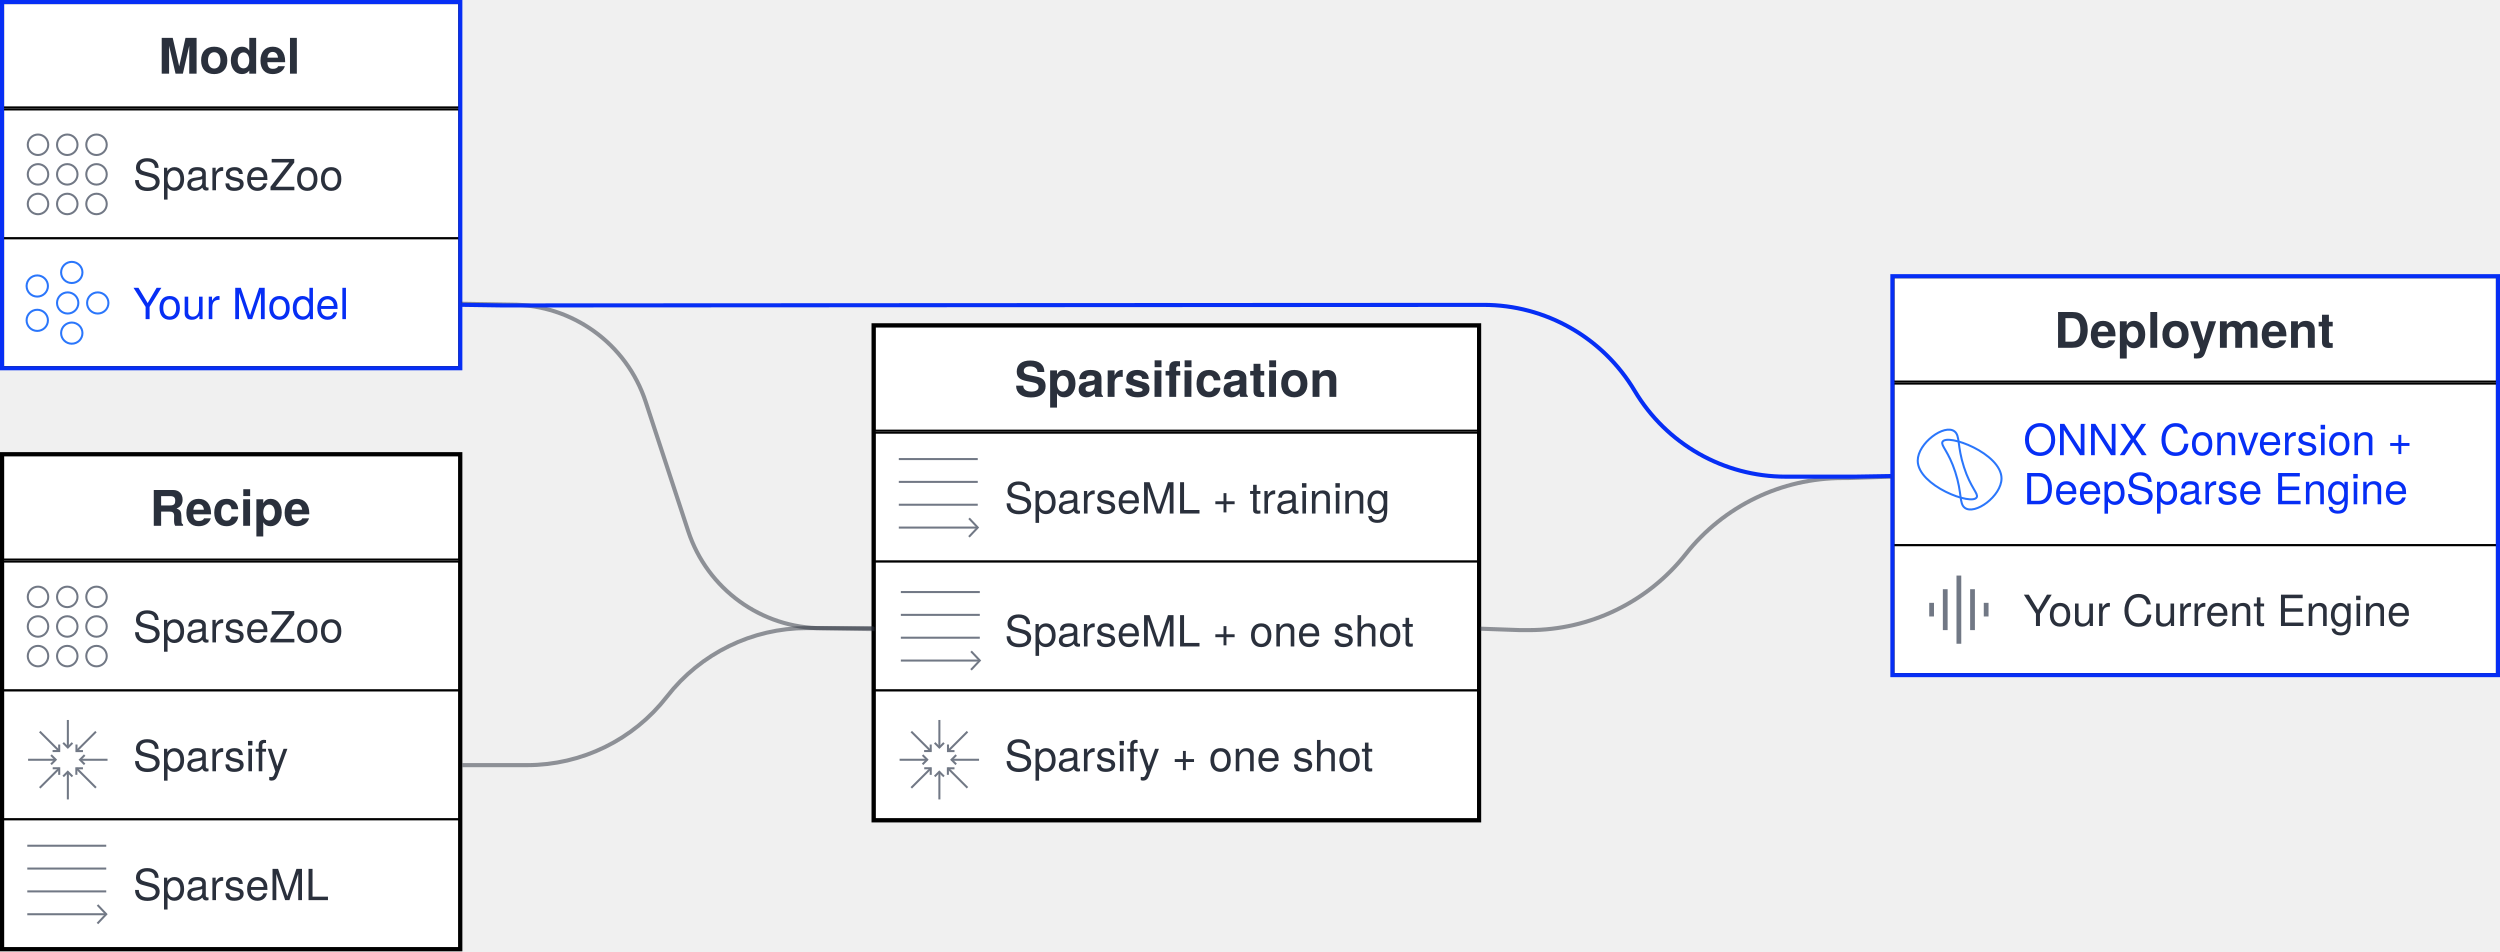
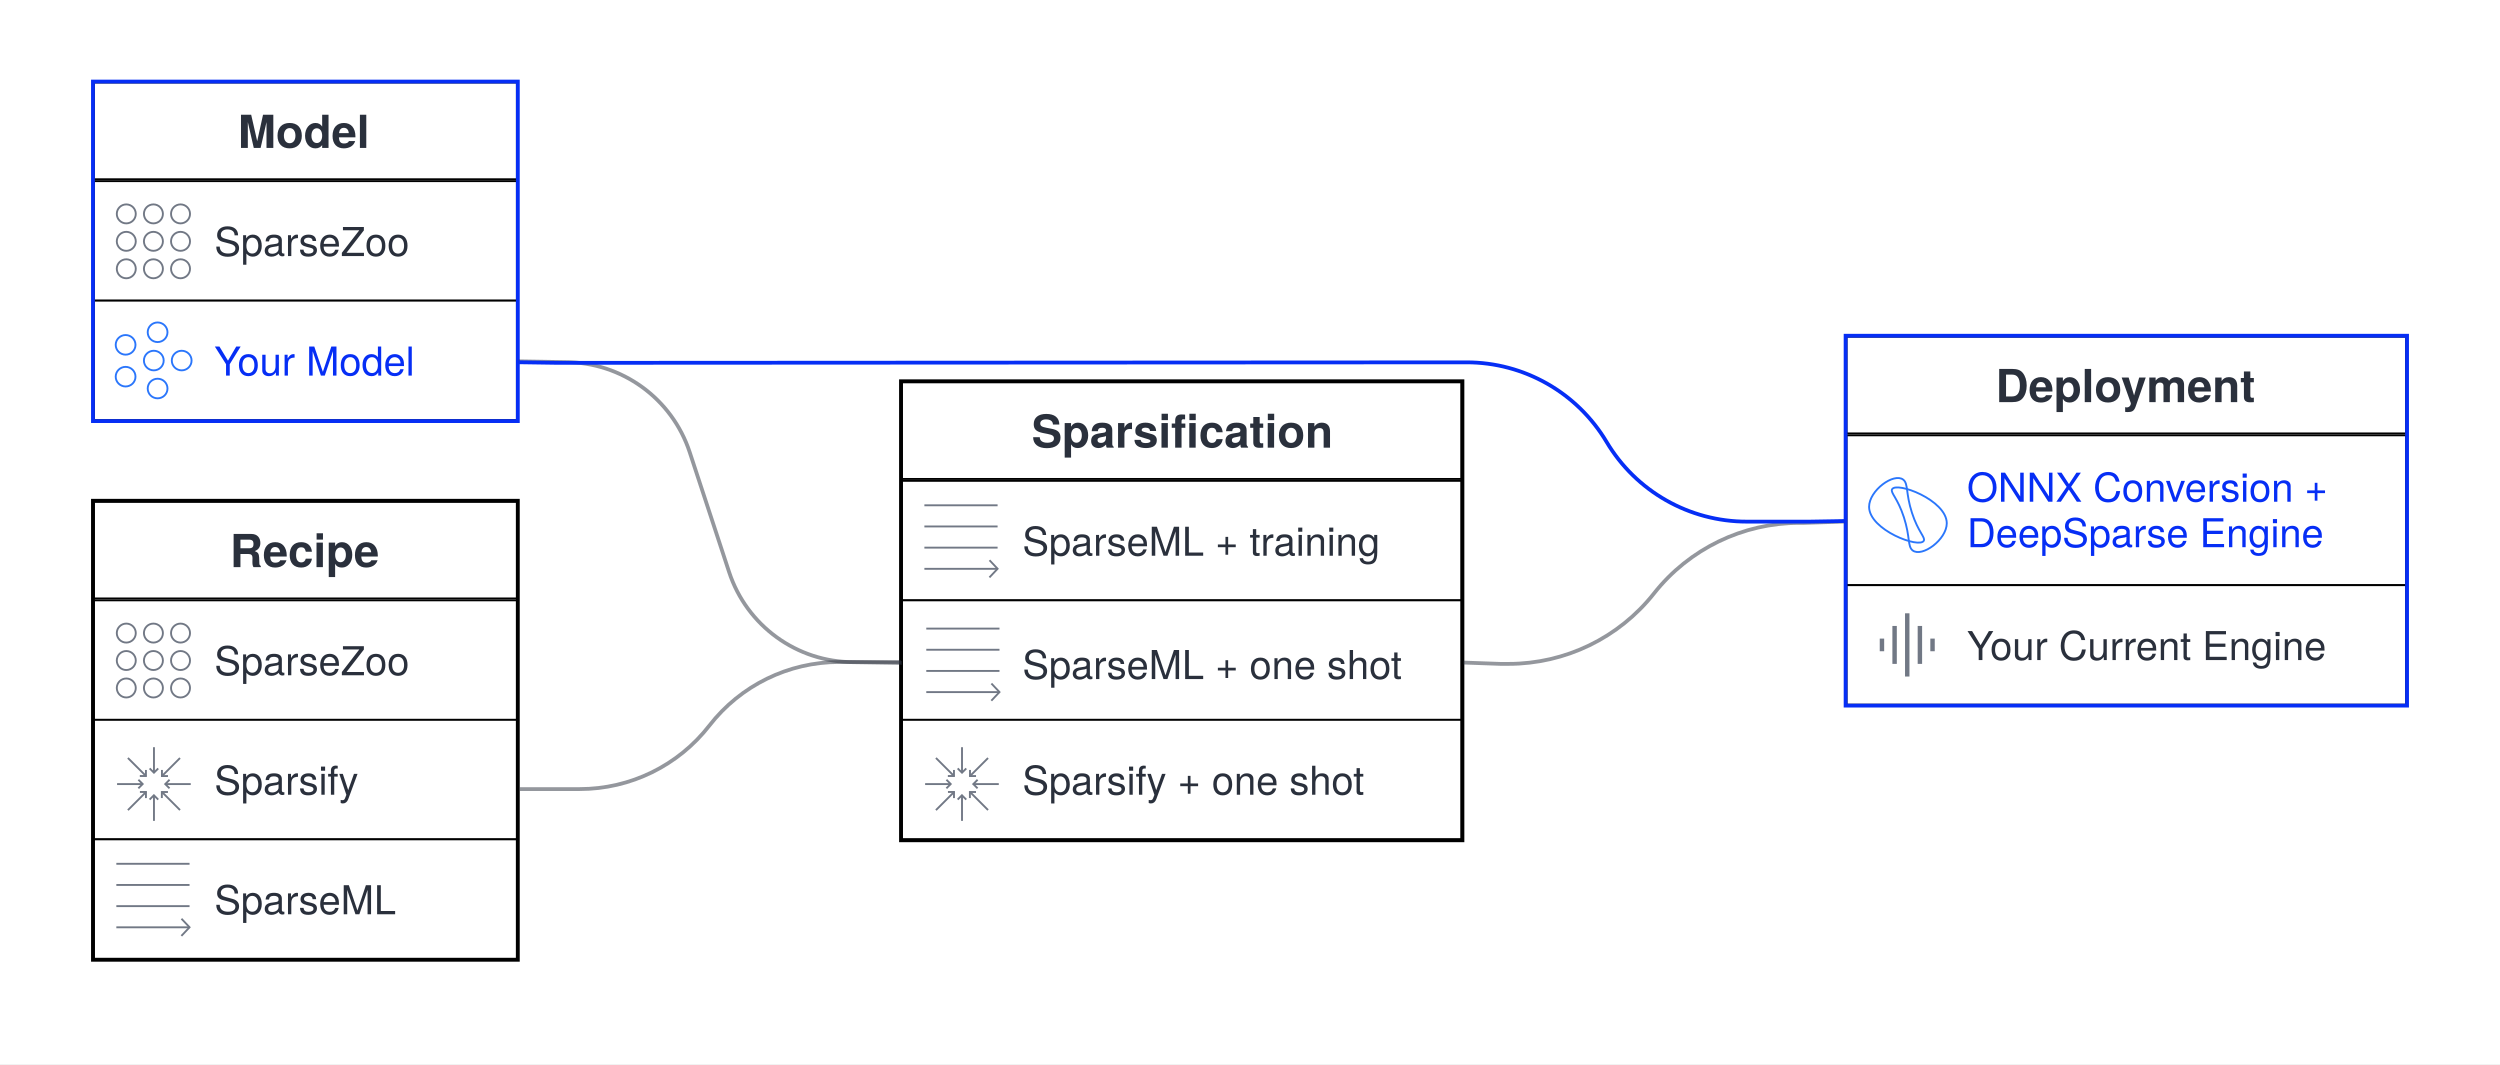
- <svg xmlns="http://www.w3.org/2000/svg" width="1222px" height="465px" viewBox="0 0 1222 465" version="1.1">
+ <svg xmlns="http://www.w3.org/2000/svg" width="1318px" height="561px" viewBox="0 0 1318 561" version="1.1">
  <defs>
    <filter id="filter-1">
      <feColorMatrix in="SourceGraphic" type="matrix" values="0 0 0 0 0.165 0 0 0 0 0.188 0 0 0 0 0.235 0 0 0 1 0" />
    </filter>
    <filter id="filter-2">
      <feColorMatrix in="SourceGraphic" type="matrix" values="0 0 0 0 0.024 0 0 0 0 0.18 0 0 0 0 0.961 0 0 0 1 0" />
    </filter>
    <filter id="filter-3">
      <feColorMatrix in="SourceGraphic" type="matrix" values="0 0 0 0 0.165 0 0 0 0 0.188 0 0 0 0 0.235 0 0 0 1 0" />
    </filter>
    <filter id="filter-4">
      <feColorMatrix in="SourceGraphic" type="matrix" values="0 0 0 0 0.165 0 0 0 0 0.188 0 0 0 0 0.235 0 0 0 1 0" />
    </filter>
    <filter id="filter-5">
      <feColorMatrix in="SourceGraphic" type="matrix" values="0 0 0 0 0.165 0 0 0 0 0.188 0 0 0 0 0.235 0 0 0 1 0" />
    </filter>
    <filter id="filter-6">
      <feColorMatrix in="SourceGraphic" type="matrix" values="0 0 0 0 0.165 0 0 0 0 0.188 0 0 0 0 0.235 0 0 0 1 0" />
    </filter>
    <filter id="filter-7">
      <feColorMatrix in="SourceGraphic" type="matrix" values="0 0 0 0 0.165 0 0 0 0 0.188 0 0 0 0 0.235 0 0 0 1 0" />
    </filter>
    <filter id="filter-8">
      <feColorMatrix in="SourceGraphic" type="matrix" values="0 0 0 0 0.165 0 0 0 0 0.188 0 0 0 0 0.235 0 0 0 1 0" />
    </filter>
    <filter id="filter-9">
      <feColorMatrix in="SourceGraphic" type="matrix" values="0 0 0 0 0.024 0 0 0 0 0.18 0 0 0 0 0.961 0 0 0 1 0" />
    </filter>
    <filter id="filter-10">
      <feColorMatrix in="SourceGraphic" type="matrix" values="0 0 0 0 0.165 0 0 0 0 0.188 0 0 0 0 0.235 0 0 0 1 0" />
    </filter>
  </defs>
  <g id="flow-deployment-model_baseline-engine_deepsparse" stroke="none" stroke-width="1" fill="none" fill-rule="evenodd">
-     <g id="card-model">
+     <rect fill="#FFFFFF" x="0" y="0" width="1318" height="561" />
+     <g id="card-model" transform="translate(48, 42)">
      <g id="title" transform="translate(1, 1)">
        <rect id="container" stroke="#000000" fill="#FFFFFF" x="0.5" y="0.5" width="223" height="51" />
        <text font-family="HelveticaNeue-Bold, Helvetica Neue" font-size="24" font-weight="bold" fill="#2A303C">
          <tspan x="76.468" y="35">Model</tspan>
        </text>
      </g>
      <g id="row-sparsezoo" transform="translate(1, 53)">
        <rect id="container" stroke="#000000" fill="#FFFFFF" x="0.5" y="0.5" width="223" height="63" />
        <text id="title" font-family="HelveticaNeue, Helvetica Neue" font-size="21" font-weight="normal" fill="#2A303C">
          <tspan x="64" y="40">SparseZoo</tspan>
        </text>
        <g filter="url(#filter-1)" id="icon">
          <g transform="translate(12, 12)">
            <circle id="Oval" stroke="#000000" cx="5.578" cy="5.762" r="5.005" />
            <circle id="Oval" stroke="#000000" cx="19.881" cy="5.762" r="5.005" />
            <circle id="Oval" stroke="#000000" cx="34.173" cy="5.762" r="5.005" />
            <circle id="Oval" stroke="#000000" cx="5.578" cy="20.227" r="5.005" />
            <circle id="Oval" stroke="#000000" cx="19.881" cy="20.227" r="5.005" />
            <circle id="Oval" stroke="#000000" cx="34.173" cy="20.227" r="5.005" />
            <circle id="Oval" stroke="#000000" cx="5.578" cy="34.703" r="5.005" />
            <circle id="Oval" stroke="#000000" cx="19.881" cy="34.703" r="5.005" />
            <circle id="Oval" stroke="#000000" cx="34.173" cy="34.703" r="5.005" />
          </g>
        </g>
      </g>
      <g id="row-yours" transform="translate(1, 116)">
        <rect id="container" stroke="#000000" fill="#FFFFFF" x="0.5" y="0.5" width="223" height="63" />
        <text id="title" font-family="HelveticaNeue, Helvetica Neue" font-size="21" font-weight="normal" fill="#062EF5">
          <tspan x="64" y="40">Your Model</tspan>
        </text>
        <g filter="url(#filter-2)" id="icon">
          <g transform="translate(12, 12)">
            <ellipse id="Oval" stroke="#000000" cx="22.085" cy="5.169" rx="5.214" ry="5.169" />
            <ellipse id="Oval" stroke="#000000" cx="5.214" cy="11.803" rx="5.214" ry="5.169" />
            <ellipse id="Oval" stroke="#000000" cx="20.085" cy="20.085" rx="5.214" ry="5.169" />
            <ellipse id="Oval" stroke="#000000" cx="34.786" cy="20.085" rx="5.214" ry="5.169" />
            <ellipse id="Oval" stroke="#000000" cx="5.214" cy="28.581" rx="5.214" ry="5.169" />
            <ellipse id="Oval" stroke="#000000" cx="22.085" cy="34.831" rx="5.214" ry="5.169" />
          </g>
        </g>
      </g>
      <rect id="border" stroke="#062EF5" stroke-width="2" x="1" y="1" width="224" height="179" />
    </g>
-     <g id="card-recipe" transform="translate(0, 221)">
+     <g id="card-recipe" transform="translate(48, 263)">
      <g id="title" transform="translate(1, 1)">
        <rect id="container" stroke="#000000" fill="#FFFFFF" x="0.5" y="0.5" width="223" height="51" />
        <text font-family="HelveticaNeue-Bold, Helvetica Neue" font-size="24" font-weight="bold" fill="#2A303C">
          <tspan x="72.244" y="35">Recipe</tspan>
        </text>
      </g>
      <g id="row-sparsezoo" transform="translate(1, 53)">
        <rect id="container" stroke="#000000" fill="#FFFFFF" x="0.5" y="0.5" width="223" height="63" />
        <text id="title" font-family="HelveticaNeue, Helvetica Neue" font-size="21" font-weight="normal" fill="#2A303C">
          <tspan x="64" y="40">SparseZoo</tspan>
        </text>
        <g filter="url(#filter-3)" id="icon">
          <g transform="translate(12, 12)">
            <circle id="Oval" stroke="#000000" cx="5.578" cy="5.762" r="5.005" />
            <circle id="Oval" stroke="#000000" cx="19.881" cy="5.762" r="5.005" />
            <circle id="Oval" stroke="#000000" cx="34.173" cy="5.762" r="5.005" />
            <circle id="Oval" stroke="#000000" cx="5.578" cy="20.227" r="5.005" />
            <circle id="Oval" stroke="#000000" cx="19.881" cy="20.227" r="5.005" />
            <circle id="Oval" stroke="#000000" cx="34.173" cy="20.227" r="5.005" />
            <circle id="Oval" stroke="#000000" cx="5.578" cy="34.703" r="5.005" />
            <circle id="Oval" stroke="#000000" cx="19.881" cy="34.703" r="5.005" />
            <circle id="Oval" stroke="#000000" cx="34.173" cy="34.703" r="5.005" />
          </g>
        </g>
      </g>
      <g id="row-sparsify" transform="translate(1, 116)">
        <rect id="container" stroke="#000000" fill="#FFFFFF" x="0.5" y="0.5" width="223" height="63" />
        <text id="title" font-family="HelveticaNeue, Helvetica Neue" font-size="21" font-weight="normal" fill="#2A303C">
          <tspan x="64" y="40">Sparsify</tspan>
        </text>
        <g filter="url(#filter-4)" id="icon">
          <g transform="translate(12, 14)">
            <line x1="20.171" y1="0.924" x2="20.171" y2="14.371" id="Path" stroke="#000000" />
            <polyline id="Path" stroke="#000000" points="22.41 12.124 20.162 14.371 17.876 12.095" />
            <polyline id="Path" stroke="#000000" points="17.876 28.524 20.133 26.267 22.41 28.552" />
            <line x1="20.171" y1="26.238" x2="20.171" y2="39.762" id="Path" stroke="#000000" />
            <line x1="39.562" y1="20.371" x2="26.114" y2="20.371" id="Path" stroke="#000000" />
            <polyline id="Path" stroke="#000000" points="28.371 22.61 26.114 20.362 28.39 18.076" />
            <polyline id="Path" stroke="#000000" points="11.962 18.076 14.219 20.333 11.943 22.61" />
            <line x1="14.248" y1="20.371" x2="0.724" y2="20.371" id="Path" stroke="#000000" />
            <line x1="6.429" y1="6.6" x2="15.943" y2="16.105" id="Path" stroke="#000000" />
            <polyline id="Path" stroke="#000000" points="15.933 12.924 15.933 16.114 12.705 16.114" />
            <polyline id="Path" stroke="#000000" points="24.324 27.733 24.324 24.543 27.552 24.543" />
            <line x1="24.333" y1="24.495" x2="33.895" y2="34.057" id="Path" stroke="#000000" />
            <line x1="33.895" y1="6.629" x2="24.381" y2="16.143" id="Path" stroke="#000000" />
            <polyline id="Path" stroke="#000000" points="27.562 16.133 24.381 16.133 24.381 12.914" />
            <polyline id="Path" stroke="#000000" points="12.762 24.524 15.943 24.524 15.943 27.752" />
            <line x1="16" y1="24.533" x2="6.429" y2="34.095" id="Path" stroke="#000000" />
          </g>
        </g>
      </g>
      <g id="row-sparseml" transform="translate(1, 179)">
        <rect id="container" stroke="#000000" fill="#FFFFFF" x="0.5" y="0.5" width="223" height="63" />
        <text id="title" font-family="HelveticaNeue, Helvetica Neue" font-size="21" font-weight="normal" fill="#2A303C">
          <tspan x="64" y="40">SparseML</tspan>
        </text>
        <g filter="url(#filter-5)" id="icon">
          <g transform="translate(12, 12)">
            <line x1="0.335" y1="1.394" x2="38.93" y2="1.394" id="Path" stroke="#000000" />
            <line x1="0.335" y1="12.549" x2="38.93" y2="12.549" id="Path" stroke="#000000" />
            <line x1="0.335" y1="23.714" x2="38.93" y2="23.714" id="Path" stroke="#000000" />
            <line x1="38.93" y1="34.88" x2="0.335" y2="34.88" id="Path" stroke="#000000" />
            <polyline id="Path" stroke="#000000" points="34.67 30.354 38.93 34.857 34.627 39.406" />
          </g>
        </g>
      </g>
      <rect id="border" stroke="#000000" stroke-width="2" x="1" y="1" width="224" height="242" />
    </g>
-     <g id="card-sparsification" transform="translate(426, 158)">
+     <g id="card-sparsification" transform="translate(474, 200)">
      <g id="title" transform="translate(1, 1)">
        <rect id="container" stroke="#000000" fill="#FFFFFF" x="0.5" y="0.5" width="295" height="51" />
        <text font-family="HelveticaNeue-Bold, Helvetica Neue" font-size="24" font-weight="bold" fill="#2A303C">
          <tspan x="68.908" y="35">Sparsification</tspan>
        </text>
      </g>
      <g id="row-sparseml-training" transform="translate(1, 53)">
        <rect id="container" stroke="#000000" fill="#FFFFFF" x="0.5" y="0.5" width="295" height="63" />
        <text id="title" font-family="HelveticaNeue, Helvetica Neue" font-size="21" font-weight="normal" fill="#2A303C">
          <tspan x="64" y="40">SparseML + training</tspan>
        </text>
        <g filter="url(#filter-6)" id="icon">
          <g transform="translate(12, 12)">
            <line x1="0.335" y1="1.394" x2="38.93" y2="1.394" id="Path" stroke="#000000" />
            <line x1="0.335" y1="12.549" x2="38.93" y2="12.549" id="Path" stroke="#000000" />
            <line x1="0.335" y1="23.714" x2="38.93" y2="23.714" id="Path" stroke="#000000" />
            <line x1="38.93" y1="34.88" x2="0.335" y2="34.88" id="Path" stroke="#000000" />
            <polyline id="Path" stroke="#000000" points="34.67 30.354 38.93 34.857 34.627 39.406" />
          </g>
        </g>
      </g>
      <g id="row-sparsify" transform="translate(1, 116)">
        <rect id="container" stroke="#000000" fill="#FFFFFF" x="0.5" y="0.5" width="295" height="63" />
        <text id="title" font-family="HelveticaNeue, Helvetica Neue" font-size="21" font-weight="normal" fill="#2A303C">
          <tspan x="64" y="42">SparseML + one shot</tspan>
        </text>
        <g filter="url(#filter-7)" id="icon">
          <g transform="translate(13, 14)">
            <line x1="0.335" y1="1.394" x2="38.93" y2="1.394" id="Path" stroke="#000000" />
            <line x1="0.335" y1="12.549" x2="38.93" y2="12.549" id="Path" stroke="#000000" />
            <line x1="0.335" y1="23.714" x2="38.93" y2="23.714" id="Path" stroke="#000000" />
            <line x1="38.93" y1="34.88" x2="0.335" y2="34.88" id="Path" stroke="#000000" />
            <polyline id="Path" stroke="#000000" points="34.67 30.354 38.93 34.857 34.627 39.406" />
          </g>
        </g>
      </g>
      <g id="row-custom" transform="translate(1, 179)">
        <rect id="container" stroke="#000000" fill="#FFFFFF" x="0.5" y="0.5" width="295" height="63" />
        <text id="title" font-family="HelveticaNeue, Helvetica Neue" font-size="21" font-weight="normal" fill="#2A303C">
          <tspan x="64" y="40">Sparsify + one shot</tspan>
        </text>
        <g filter="url(#filter-8)" id="icon">
          <g transform="translate(12, 14)">
            <line x1="20.171" y1="0.924" x2="20.171" y2="14.371" id="Path" stroke="#000000" />
            <polyline id="Path" stroke="#000000" points="22.41 12.124 20.162 14.371 17.876 12.095" />
            <polyline id="Path" stroke="#000000" points="17.876 28.524 20.133 26.267 22.41 28.552" />
            <line x1="20.171" y1="26.238" x2="20.171" y2="39.762" id="Path" stroke="#000000" />
            <line x1="39.562" y1="20.371" x2="26.114" y2="20.371" id="Path" stroke="#000000" />
            <polyline id="Path" stroke="#000000" points="28.371 22.61 26.114 20.362 28.39 18.076" />
            <polyline id="Path" stroke="#000000" points="11.962 18.076 14.219 20.333 11.943 22.61" />
            <line x1="14.248" y1="20.371" x2="0.724" y2="20.371" id="Path" stroke="#000000" />
            <line x1="6.429" y1="6.6" x2="15.943" y2="16.105" id="Path" stroke="#000000" />
            <polyline id="Path" stroke="#000000" points="15.933 12.924 15.933 16.114 12.705 16.114" />
            <polyline id="Path" stroke="#000000" points="24.324 27.733 24.324 24.543 27.552 24.543" />
            <line x1="24.333" y1="24.495" x2="33.895" y2="34.057" id="Path" stroke="#000000" />
            <line x1="33.895" y1="6.629" x2="24.381" y2="16.143" id="Path" stroke="#000000" />
            <polyline id="Path" stroke="#000000" points="27.562 16.133 24.381 16.133 24.381 12.914" />
            <polyline id="Path" stroke="#000000" points="12.762 24.524 15.943 24.524 15.943 27.752" />
            <line x1="16" y1="24.533" x2="6.429" y2="34.095" id="Path" stroke="#000000" />
          </g>
        </g>
      </g>
      <rect id="border" stroke="#000000" stroke-width="2" x="1" y="1" width="296" height="242" />
    </g>
-     <g id="card-deployment" transform="translate(924, 134)">
+     <g id="card-deployment" transform="translate(972, 176)">
      <g id="title" transform="translate(1, 1)">
        <rect id="container" stroke="#000000" fill="#FFFFFF" x="0.5" y="0.5" width="295" height="51" />
        <text font-family="HelveticaNeue-Bold, Helvetica Neue" font-size="24" font-weight="bold" fill="#2A303C">
          <tspan x="79.132" y="35">Deployment</tspan>
        </text>
      </g>
      <g id="row-deepsparse" transform="translate(1, 53)">
        <rect id="container" stroke="#000000" fill="#FFFFFF" x="0.5" y="0.5" width="295" height="79" />
        <text id="title" font-family="HelveticaNeue, Helvetica Neue" font-size="21" font-weight="normal" fill="#062EF5">
          <tspan x="64" y="35.5">ONNX Conversion + </tspan>
          <tspan x="64" y="59.5">DeepSparse Engine</tspan>
        </text>
        <g filter="url(#filter-9)" id="icon">
          <g transform="translate(12, 22.5)">
            <path d="M18.38,1.37 C13.46,-2.44 0.38,7.06 0.38,15.72 C0.49,27.98 27.1,37.9 29.24,33.54 C30.12,31.76 26.24,28.92 22.99,18.85 C19.61,8.4 21.13,3.49 18.38,1.37 Z" id="Path" stroke="#000000" />
            <path d="M23.34,38.68 C28.27,42.49 41.34,32.99 41.34,24.33 C41.23,12.07 14.62,2.15 12.47,6.51 C11.6,8.29 15.47,11.13 18.73,21.2 C22.12,31.65 20.6,36.56 23.34,38.68 Z" id="Path" stroke="#000000" />
          </g>
        </g>
      </g>
      <g id="row-yours" transform="translate(1, 132)">
        <rect id="container" stroke="#000000" fill="#FFFFFF" x="0.5" y="0.5" width="295" height="63" />
        <text id="title" font-family="HelveticaNeue, Helvetica Neue" font-size="21" font-weight="normal" fill="#2A303C">
          <tspan x="64" y="40">Your Current Engine</tspan>
        </text>
        <g filter="url(#filter-10)" id="icon">
          <g transform="translate(13, 12)">
            <polygon id="Path" points="0 0 40 0 40 40 0 40" />
            <path d="M11.667,30 L14,30 L14,10 L11.667,10 L11.667,30 Z M18.333,36.667 L20.667,36.667 L20.667,3.333 L18.333,3.333 L18.333,36.667 Z M5,23.333 L7.333,23.333 L7.333,16.667 L5,16.667 L5,23.333 Z M25,30 L27.333,30 L27.333,10 L25,10 L25,30 Z M31.667,16.667 L31.667,23.333 L34,23.333 L34,16.667 L31.667,16.667 Z" id="Shape" fill="#000000" fill-rule="nonzero" />
          </g>
        </g>
      </g>
      <rect id="border" stroke="#062EF5" stroke-width="2" x="1" y="1" width="296" height="195" />
    </g>
-     <path d="M226.5,148.5 L250,148.908 C279.835,148.908 306.297,168.064 315.614,196.407 L336.386,259.593 C345.703,287.936 372.165,307.092 402,307.092 L402,307.092 L402,307.092 L426.5,307.5" id="line-model-sparsification" stroke-opacity="0.5" stroke="#2A303C" stroke-width="2" stroke-linecap="square" />
-     <path d="M227,374 L250,374 L257.594,374 C284.347,374 309.597,361.634 326,340.5 C342.403,319.366 367.653,307 394.406,307 L402,307 L402,307 L426,307" id="line-recipe-sparsification" stroke-opacity="0.5" stroke="#2A303C" stroke-width="2" stroke-linecap="square" />
-     <path d="M724.5,307.336 L743,308 L747.287,308 C777.198,308 805.462,294.306 824,270.832 C842.538,247.358 870.802,233.664 900.713,233.664 L903.102,233.664 L903.102,233.664 L923.5,233" id="line-sparsification-deployment" stroke-opacity="0.5" stroke="#2A303C" stroke-width="2" stroke-linecap="square" />
-     <path d="M226.5,149 L246,149.297 L725.123,149.027 C755.427,149.01 783.5,164.959 799,191 C814.502,217.043 842.57,233 872.877,233 L906,233 L906,233 L923.5,232.703" id="line-model-deployment" stroke="#062EF5" stroke-width="2" stroke-linecap="square" />
+     <path d="M274.5,190.5 L298,190.908 C327.835,190.908 354.297,210.064 363.614,238.407 L384.386,301.593 C393.703,329.936 420.165,349.092 450,349.092 L450,349.092 L450,349.092 L474.5,349.5" id="line-model-sparsification" stroke-opacity="0.5" stroke="#2A303C" stroke-width="2" stroke-linecap="square" />
+     <path d="M275,416 L298,416 L305.594,416 C332.347,416 357.597,403.634 374,382.5 C390.403,361.366 415.653,349 442.406,349 L450,349 L450,349 L474,349" id="line-recipe-sparsification" stroke-opacity="0.5" stroke="#2A303C" stroke-width="2" stroke-linecap="square" />
+     <path d="M772.5,349.336 L791,350 L795.287,350 C825.198,350 853.462,336.306 872,312.832 C890.538,289.358 918.802,275.664 948.713,275.664 L951.102,275.664 L951.102,275.664 L971.5,275" id="line-sparsification-deployment" stroke-opacity="0.5" stroke="#2A303C" stroke-width="2" stroke-linecap="square" />
+     <path d="M274.5,191 L294,191.297 L773.123,191.027 C803.427,191.01 831.5,206.959 847,233 C862.502,259.043 890.57,275 920.877,275 L954,275 L954,275 L971.5,274.703" id="line-model-deployment" stroke="#062EF5" stroke-width="2" stroke-linecap="square" />
  </g>
</svg>
